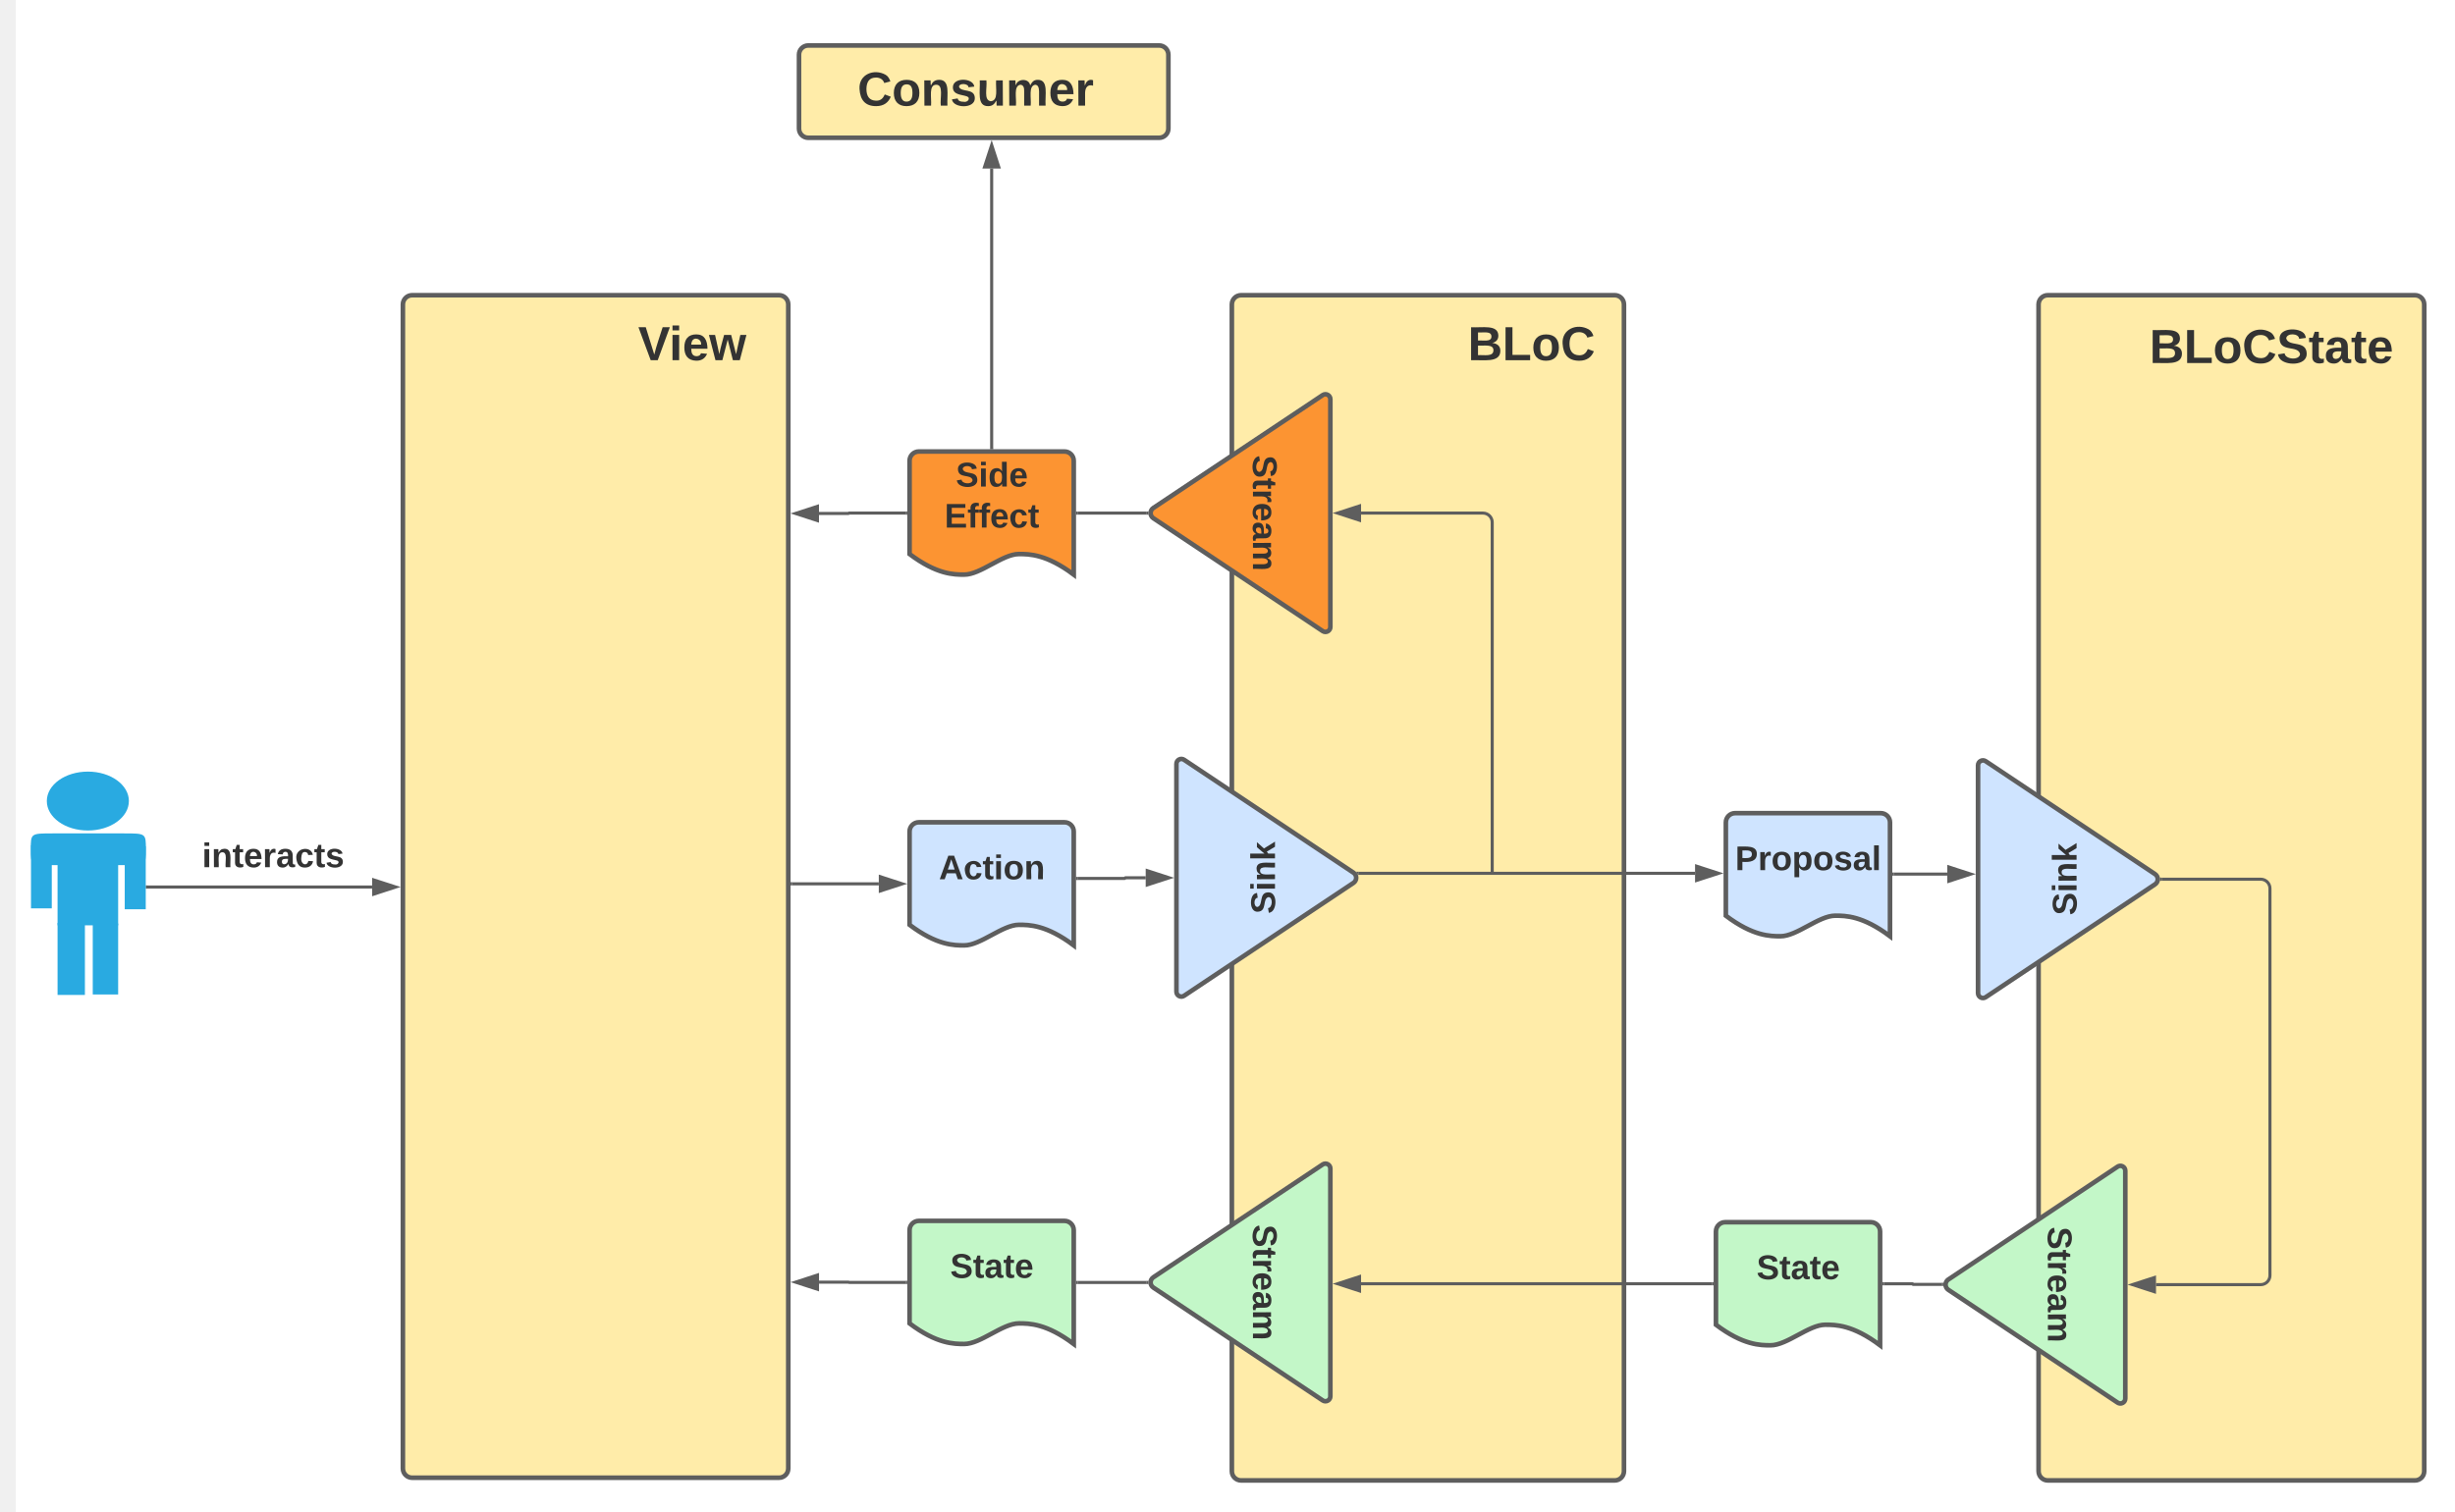
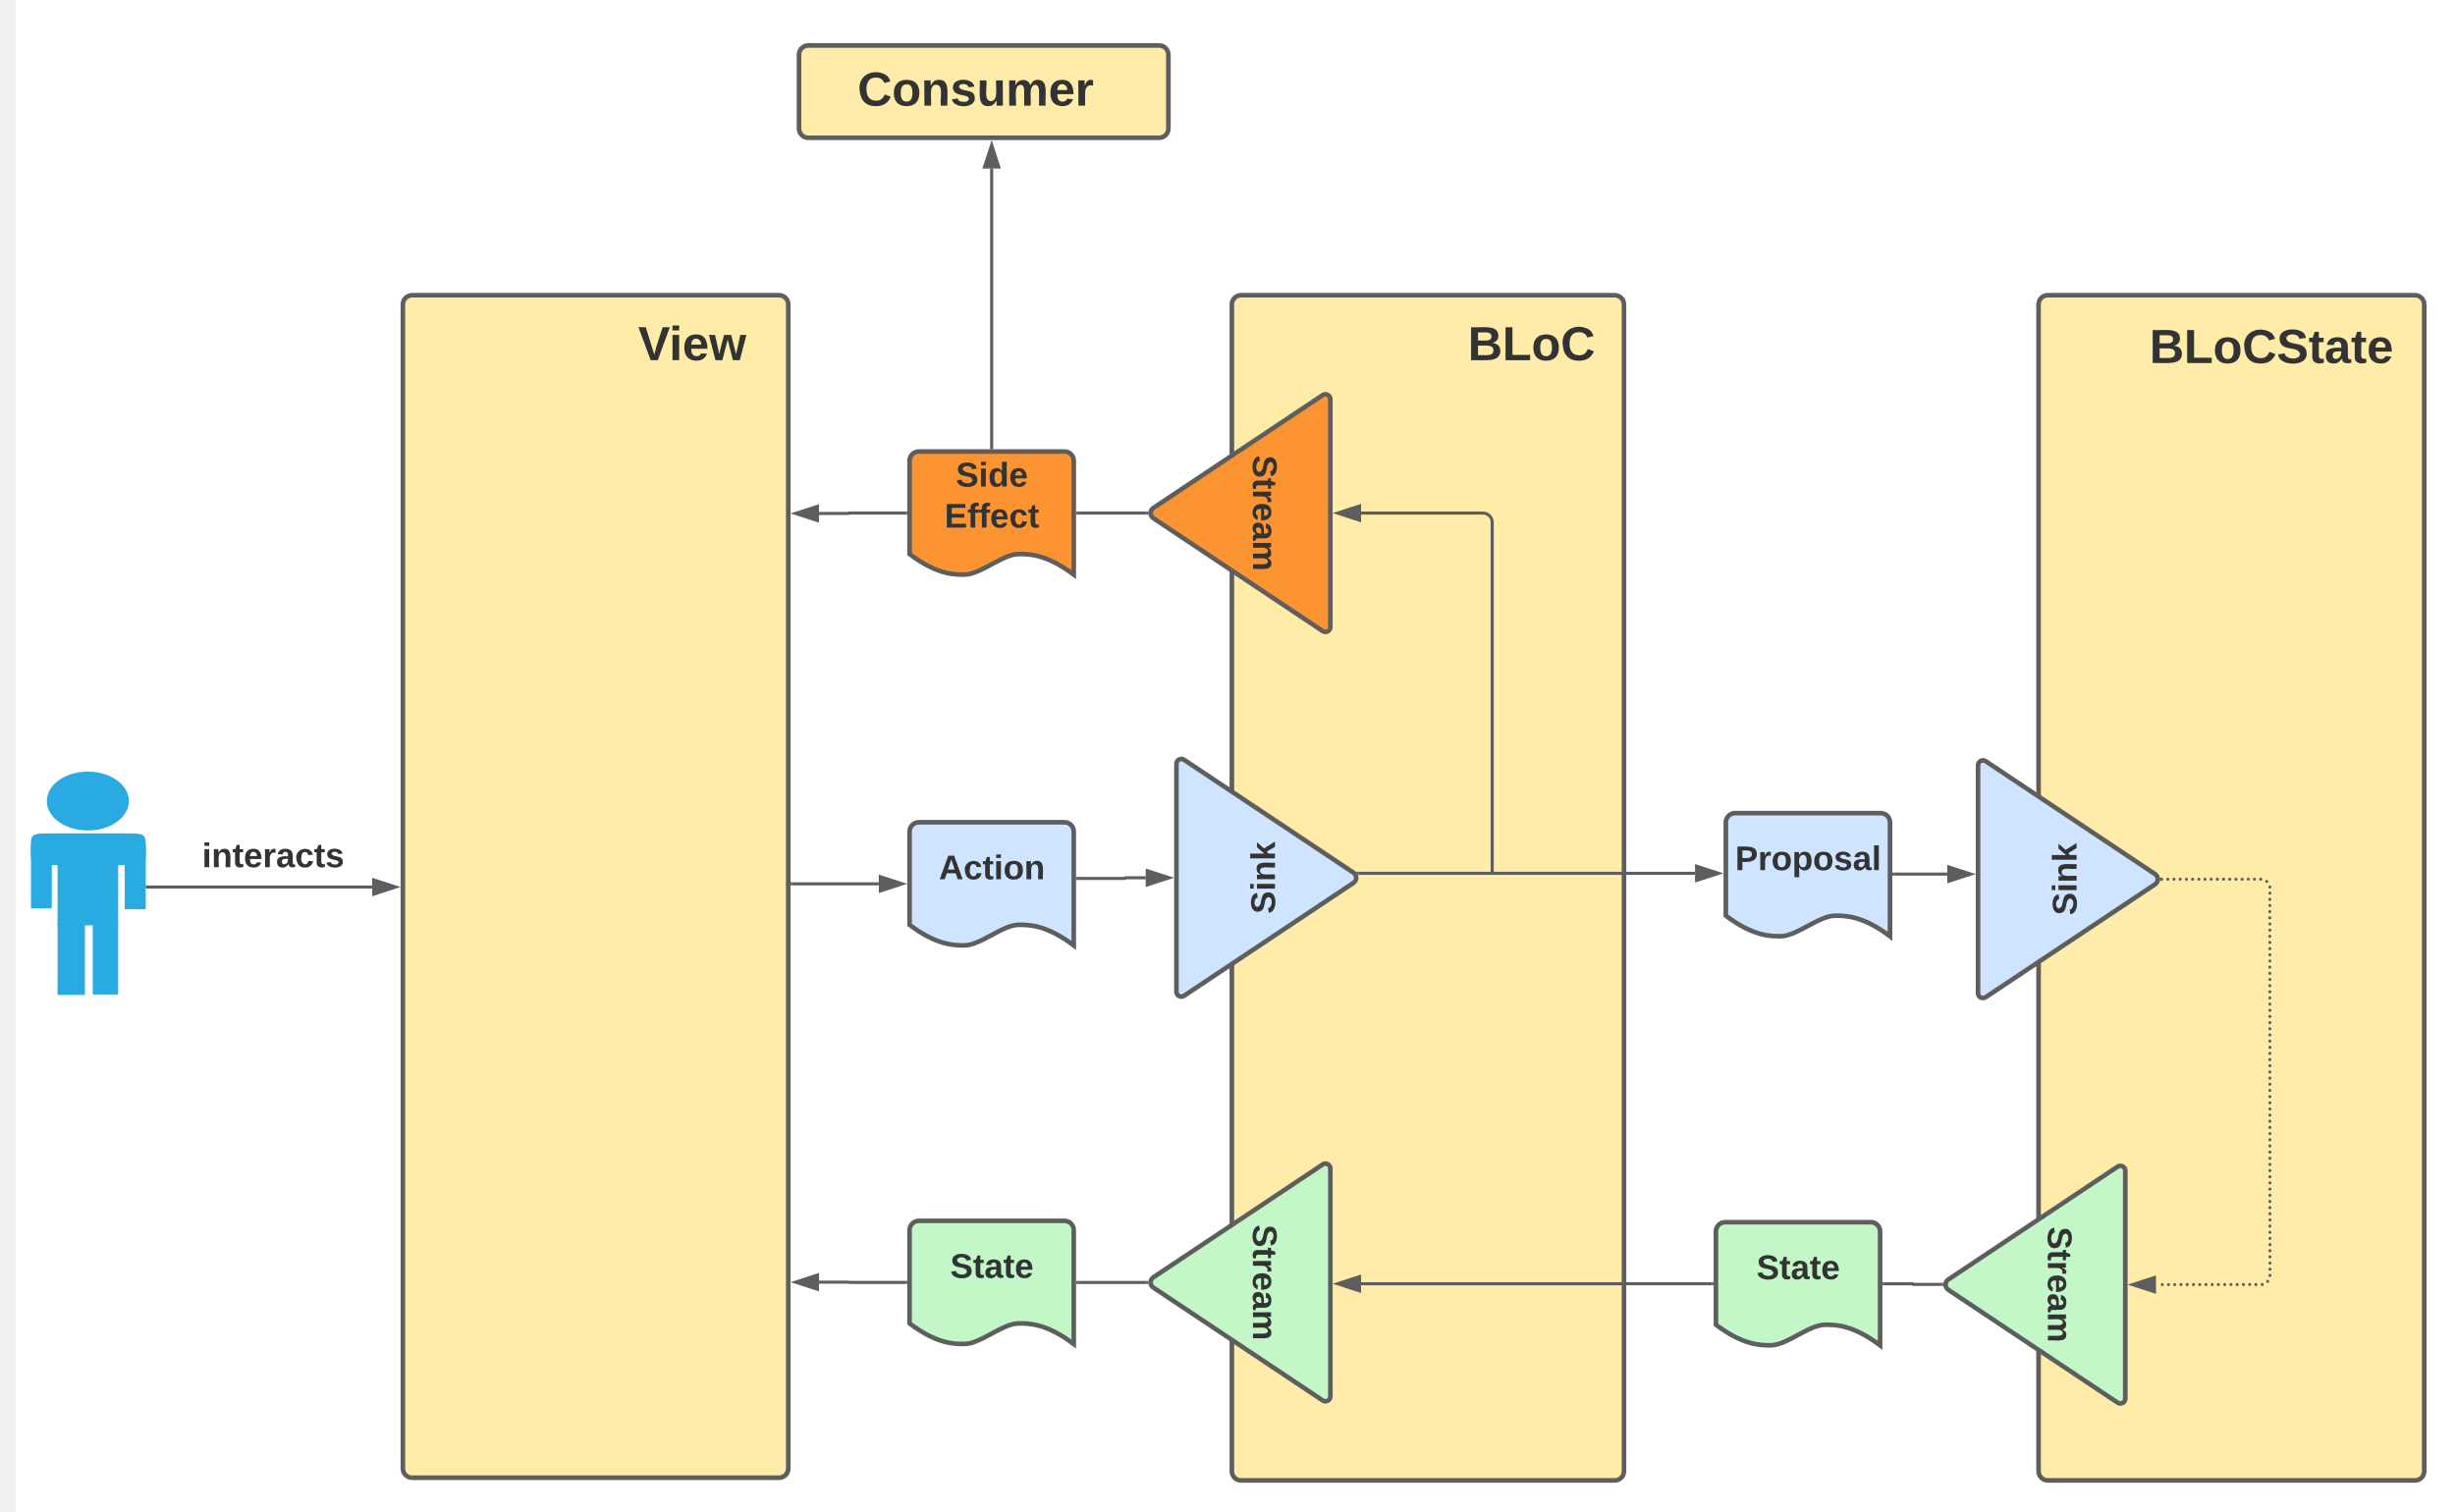
<svg xmlns="http://www.w3.org/2000/svg" xmlns:ns1="lucid" xmlns:xlink="http://www.w3.org/1999/xlink" width="1595.15" height="982.09">
  <g transform="translate(10.24119 1255.046)" ns1:page-tab-id="Q-R5GCtX2zzO">
    <path d="M0-1258.83h1870.87V64H0z" fill="#fff" />
    <path d="M1314.33-1057.2a6 6 0 0 1 6-6h238.58a6 6 0 0 1 6 6v758.25a6 6 0 0 1-6 6h-238.57a6 6 0 0 1-6-6z" stroke="#5e5e5e" stroke-width="3" fill="#ffeca9" />
    <path d="M1391.66-1043.84a6 6 0 0 1 6-6h135.8a6 6 0 0 1 6 6v36.24a6 6 0 0 1-6 6h-135.8a6 6 0 0 1-6-6z" stroke="#000" stroke-opacity="0" stroke-width="3" fill="#fff" fill-opacity="0" />
    <use xlink:href="#a" transform="matrix(1,0,0,1,1396.659,-1044.843) translate(-10.24691 25.72222)" />
    <path d="M251.54-1057.2a6 6 0 0 1 6-6h238.4a6 6 0 0 1 6 6v756.5a6 6 0 0 1-6 6h-238.4a6 6 0 0 1-6-6z" stroke="#5e5e5e" stroke-width="3" fill="#ffeca9" />
    <path d="M376.55-1047.68a6 6 0 0 1 6-6h113.4a6 6 0 0 1 6 6v42.77a6 6 0 0 1-6 6h-113.4a6 6 0 0 1-6-6z" stroke="#000" stroke-opacity="0" stroke-width="3" fill="#fff" fill-opacity="0" />
    <use xlink:href="#b" transform="matrix(1,0,0,1,381.5535,-1048.676) translate(22.87037 27.70139)" />
    <path d="M790.16-1057.2a6 6 0 0 1 6-6h242.78a6 6 0 0 1 6 6v758.25a6 6 0 0 1-6 6H796.16a6 6 0 0 1-6-6z" stroke="#5e5e5e" stroke-width="3" fill="#ffeca9" />
    <path d="M941.85-1047.68a6 6 0 0 1 6-6h73.76a6 6 0 0 1 6 6v40.08a6 6 0 0 1-6 6h-73.75a6 6 0 0 1-6-6z" stroke="#000" stroke-opacity="0" stroke-width="3" fill="#fff" fill-opacity="0" />
    <use xlink:href="#c" transform="matrix(1,0,0,1,946.8457,-1048.676) translate(-3.308642 27.72222)" />
    <path d="M504.4-680.67h56.36" stroke="#5e5e5e" stroke-width="2" fill="none" />
    <path d="M504.43-679.67h-1.02v-2h1.03z" stroke="#5e5e5e" stroke-width=".05" fill="#5e5e5e" />
    <path d="M576.02-680.67l-14.26 4.64v-9.27z" stroke="#5e5e5e" stroke-width="2" fill="#5e5e5e" />
    <path d="M689.88-684.17h30.7a.22.22 0 0 0 .2-.2.22.22 0 0 1 .23-.23h13.2" stroke="#5e5e5e" stroke-width="2" fill="none" />
    <path d="M689.9-683.17h-1.02v-2h1.03z" stroke="#5e5e5e" stroke-width=".05" fill="#5e5e5e" />
    <path d="M749.46-684.6l-14.27 4.64v-9.28z" stroke="#5e5e5e" stroke-width="2" fill="#5e5e5e" />
    <path d="M1220.26-687h34.76" stroke="#5e5e5e" stroke-width="2" fill="none" />
    <path d="M1220.3-686h-1.04v-2h1.03z" stroke="#5e5e5e" stroke-width=".05" fill="#5e5e5e" />
    <path d="M1270.3-687l-14.27 4.64v-9.27z" stroke="#5e5e5e" stroke-width="2" fill="#5e5e5e" />
    <path d="M85.46-678.6h146.1" stroke="#5e5e5e" stroke-width="2" fill="none" />
    <path d="M85.48-677.6h-1.02v-2h1.02z" stroke="#5e5e5e" stroke-width=".05" fill="#5e5e5e" />
    <path d="M246.84-678.6l-14.27 4.65v-9.27z" stroke="#5e5e5e" stroke-width="2" fill="#5e5e5e" />
    <use xlink:href="#d" transform="matrix(1,0,0,1,121.0623,-709.2563) translate(0 17.77778)" />
    <path d="M1251.4-420.36h-18.6a.2.2 0 0 1-.2-.2.2.2 0 0 0-.2-.2h-18.58" stroke="#5e5e5e" stroke-width="2" fill="none" />
    <path d="M1252.48-421.27l-.1 1.08.08.84h-1.1v-2h1.15zM1213.85-419.77h-1.03v-2h1.03z" stroke="#5e5e5e" stroke-width=".05" fill="#5e5e5e" />
    <path d="M1102.2-420.77H874.1" stroke="#5e5e5e" stroke-width="2" fill="none" />
    <path d="M1103.2-419.77h-1.03v-2h1.02z" stroke="#5e5e5e" stroke-width=".05" fill="#5e5e5e" />
    <path d="M858.86-420.77l14.26-4.63v9.27z" stroke="#5e5e5e" stroke-width="2" fill="#5e5e5e" />
    <path d="M580.76-714.67a6 6 0 0 1 6-6h94.67a6 6 0 0 1 6 6v74c-17.82-13.36-28.9-13.36-35.63-13.36-10.67 0-24.85 13.36-35.52 13.36-6.6 0-17.8 0-35.52-13.36z" stroke="#5e5e5e" stroke-width="3" fill="#cfe4ff" />
    <use xlink:href="#e" transform="matrix(1,0,0,1,585.7588,-715.6683) translate(14.05556 32.02778)" />
    <path d="M849.17-498.28a3.2 3.2 0 0 1 5 2.67v148a3.2 3.2 0 0 1-5 2.66l-110.02-73.34a4 4 0 0 1 0-6.66z" stroke="#5e5e5e" stroke-width="3" fill="#c3f7c8" />
    <use xlink:href="#f" transform="matrix(6.123233995736766e-17,1,-1,6.123233995736766e-17,849.1588,-496.6114) translate(37.38154 45.27778)" />
    <path d="M759.15-607.93a3.2 3.2 0 0 1-5-2.67v-148a3.2 3.2 0 0 1 5-2.67l110.02 73.34a4 4 0 0 1 0 6.66z" stroke="#5e5e5e" stroke-width="3" fill="#cfe4ff" />
    <use xlink:href="#g" transform="matrix(6.123233995736766e-17,-1,1,6.123233995736766e-17,759.1588,-609.6) translate(51.57907 59.02778)" />
    <path d="M1280-607a3.2 3.2 0 0 1-5-2.67v-148a3.2 3.2 0 0 1 5-2.67L1390-687a4 4 0 0 1 0 6.66z" stroke="#5e5e5e" stroke-width="3" fill="#cfe4ff" />
    <use xlink:href="#g" transform="matrix(6.123233995736766e-17,-1,1,6.123233995736766e-17,1279.993,-608.6683) translate(51.57907 59.02778)" />
    <path d="M1104.7-454.77a6 6 0 0 1 6-6h94.66a6 6 0 0 1 6 6v74c-17.8-13.36-28.9-13.36-35.63-13.36-10.66 0-24.85 13.36-35.52 13.36-6.6 0-17.8 0-35.5-13.36z" stroke="#5e5e5e" stroke-width="3" fill="#c3f7c8" />
    <use xlink:href="#h" transform="matrix(1,0,0,1,1109.695,-455.7691) translate(21.40123 32.02778)" />
    <path d="M1365.68-496.86a3.2 3.2 0 0 1 5 2.67v148a3.2 3.2 0 0 1-5 2.68l-110-73.34a4 4 0 0 1 0-6.66z" stroke="#5e5e5e" stroke-width="3" fill="#c3f7c8" />
    <use xlink:href="#f" transform="matrix(6.123233995736766e-17,1,-1,6.123233995736766e-17,1365.675,-495.1911) translate(37.38154 45.27778)" />
    <path d="M73.5-734.46c0 10.58-11.92 19.14-26.62 19.14-14.77 0-26.7-8.56-26.7-19.14 0-10.6 11.93-19.14 26.7-19.14 14.7 0 26.63 8.55 26.63 19.14zM24-713.44H70.3c14.25 0 14.25 0 14.25 10.3s0 10.3-14.25 10.3H24c-14.24 0-14.24 0-14.24-10.3s0-10.3 14.25-10.3z" fill="#29aae1" />
    <path d="M27.16-696.18h39.37v42.48H27.16v-42.48z" fill="#29aae1" />
    <path d="M27.16-655.3h17.77v46.84H27.16v-46.83zM50.03-654.86h16.5v46.1h-16.5v-46.1zM9.9-705.75h13.5v41.03H9.9v-41.03zM70.8-705.17h13.66v41.03H70.8v-41.03z" fill="#29aae1" />
    <path d="M580.76-455.63a6 6 0 0 1 6-6h94.67a6 6 0 0 1 6 6v74C669.6-395 658.53-395 651.8-395c-10.67 0-24.85 13.37-35.52 13.37-6.6 0-17.8 0-35.52-13.36z" stroke="#5e5e5e" stroke-width="3" fill="#c3f7c8" />
    <use xlink:href="#h" transform="matrix(1,0,0,1,585.7588,-456.6342) translate(21.40123 32.02778)" />
    <path d="M734.86-421.6H689.9" stroke="#5e5e5e" stroke-width="2" fill="none" />
    <path d="M735.86-421.6l.1 1h-1.12v-2h1.12zM689.9-420.6h-1v-2h1z" stroke="#5e5e5e" stroke-width=".05" fill="#5e5e5e" />
    <path d="M578.26-421.63h-36.83a.1.1 0 0 1-.08-.1.1.1 0 0 0-.1-.08h-19.32" stroke="#5e5e5e" stroke-width="2" fill="none" />
    <path d="M579.26-420.63h-1.03v-2h1.03z" stroke="#5e5e5e" stroke-width=".05" fill="#5e5e5e" />
    <path d="M506.67-421.8l14.26-4.64v9.27z" stroke="#5e5e5e" stroke-width="2" fill="#5e5e5e" />
    <path d="M1111.14-720.6a6 6 0 0 1 6-6h94.66a6 6 0 0 1 6 6v74c-17.8-13.36-28.9-13.36-35.62-13.36-10.67 0-24.86 13.36-35.52 13.36-6.62 0-17.82 0-35.52-13.36z" stroke="#5e5e5e" stroke-width="3" fill="#cfe4ff" />
    <use xlink:href="#i" transform="matrix(1,0,0,1,1116.135,-721.6) translate(1.061728 32.02778)" />
    <path d="M849.17-998.27a3.2 3.2 0 0 1 5 2.67v148a3.2 3.2 0 0 1-5 2.67l-110.02-73.34a4 4 0 0 1 0-6.66z" stroke="#5e5e5e" stroke-width="3" fill="#fc9432" />
    <use xlink:href="#f" transform="matrix(6.123233995736766e-17,1,-1,6.123233995736766e-17,849.1588,-996.6) translate(37.38154 45.27778)" />
    <path d="M580.76-955.62a6 6 0 0 1 6-6h94.67a6 6 0 0 1 6 6v74c-17.82-13.36-28.9-13.36-35.63-13.36-10.67 0-24.85 13.36-35.52 13.36-6.6 0-17.8 0-35.52-13.36z" stroke="#5e5e5e" stroke-width="3" fill="#fc9432" />
    <use xlink:href="#j" transform="matrix(1,0,0,1,585.7588,-956.6228) translate(25.07407 17.77778)" />
    <use xlink:href="#k" transform="matrix(1,0,0,1,585.7588,-956.6228) translate(17.7284 44.44444)" />
    <path d="M578.26-921.62h-36.8a.13.13 0 0 0-.14.13.13.13 0 0 1-.13.13h-19.3" stroke="#5e5e5e" stroke-width="2" fill="none" />
    <path d="M579.26-920.62h-1.03v-2h1.03z" stroke="#5e5e5e" stroke-width=".05" fill="#5e5e5e" />
    <path d="M506.62-921.37L520.9-926v9.27z" stroke="#5e5e5e" stroke-width="2" fill="#5e5e5e" />
    <path d="M734.86-921.6H689.9" stroke="#5e5e5e" stroke-width="2" fill="none" />
    <path d="M735.86-921.6l.1 1h-1.12v-2h1.12zM689.9-920.6h-1v-2h1z" stroke="#5e5e5e" stroke-width=".05" fill="#5e5e5e" />
    <path d="M634.1-964.1v-181.43" stroke="#5e5e5e" stroke-width="2" fill="none" />
    <path d="M635.1-963.1h-2v-1h2z" stroke="#5e5e5e" stroke-width=".05" fill="#5e5e5e" />
    <path d="M634.1-1160.8l4.62 14.27h-9.27z" stroke="#5e5e5e" stroke-width="2" fill="#5e5e5e" />
    <path d="M508.92-1219.5a6 6 0 0 1 6-6h228a6 6 0 0 1 6 6v48a6 6 0 0 1-6 6h-228a6 6 0 0 1-6-6z" stroke="#5e5e5e" stroke-width="3" fill="#ffeca9" />
    <path d="M503.68-1229.05a6 6 0 0 1 6-6h228a6 6 0 0 1 6 6v72.67a6 6 0 0 1-6 6h-228a6 6 0 0 1-6-6z" stroke="#000" stroke-opacity="0" stroke-width="3" fill="#fff" fill-opacity="0" />
    <use xlink:href="#l" transform="matrix(1,0,0,1,508.6781,-1230.046) translate(38.25926 43.63889)" />
    <path d="M872.6-687.5h218.53" stroke="#5e5e5e" stroke-width="2" fill="none" />
    <path d="M872.64-686.5h-.54l-.07-.2-.5-.96-.7-.84h1.8z" stroke="#5e5e5e" stroke-width=".05" fill="#5e5e5e" />
    <path d="M1106.4-687.5l-14.27 4.63v-9.27z" stroke="#5e5e5e" stroke-width="2" fill="#5e5e5e" />
-     <path d="M1394.3-683.67h64.37a6 6 0 0 1 6 6v251.48a6 6 0 0 1-6 6h-68.03" stroke="#5e5e5e" stroke-width="2" fill="none" />
+     <path d="M1395.3-683.67c0 .55-.46 1-1 1-.56 0-1-.45-1-1s.44-1 1-1c.54 0 1 .45 1 1zm4 0c0 .55-.44 1-1 1-.54 0-1-.45-1-1s.46-1 1-1c.56 0 1 .45 1 1zm4.04 0c0 .55-.45 1-1 1-.56 0-1-.45-1-1s.44-1 1-1c.55 0 1 .45 1 1zm4.02 0c0 .55-.45 1-1 1s-1-.45-1-1 .45-1 1-1 1 .45 1 1zm4.02 0c0 .55-.44 1-1 1-.55 0-1-.45-1-1s.45-1 1-1c.56 0 1 .45 1 1zm4.03 0c0 .55-.44 1-1 1-.55 0-1-.45-1-1s.45-1 1-1c.56 0 1 .45 1 1zm4.03 0c0 .55-.45 1-1 1s-1-.45-1-1 .45-1 1-1 1 .45 1 1zm4.02 0c0 .55-.44 1-1 1-.55 0-1-.45-1-1s.45-1 1-1c.56 0 1 .45 1 1zm4.03 0c0 .55-.45 1-1 1s-1-.45-1-1 .45-1 1-1 1 .45 1 1zm4.02 0c0 .55-.45 1-1 1s-1-.45-1-1 .45-1 1-1 1 .45 1 1zm4.03 0c0 .55-.45 1-1 1-.56 0-1-.45-1-1s.44-1 1-1c.55 0 1 .45 1 1zm4.02 0c0 .55-.45 1-1 1s-1-.45-1-1 .45-1 1-1 1 .45 1 1zm4.02 0c0 .55-.45 1-1 1s-1-.45-1-1 .45-1 1-1 1 .45 1 1zm4.03 0c0 .55-.45 1-1 1-.56 0-1-.45-1-1s.44-1 1-1c.55 0 1 .45 1 1zm4.02 0c0 .55-.45 1-1 1s-1-.45-1-1 .45-1 1-1 1 .45 1 1zm4.02 0c0 .55-.44 1-1 1-.55 0-1-.45-1-1s.45-1 1-1c.56 0 1 .45 1 1zm4.03 0c0 .55-.45 1-1 1-.56 0-1-.45-1-1s.44-1 1-1c.55 0 1 .45 1 1zm3.88 1.45c0 .56-.45 1-1 1s-1-.44-1-1c0-.55.45-1 1-1s1 .45 1 1zm2.04 3.6c0 .57-.45 1-1 1-.56 0-1-.43-1-1 0-.54.44-1 1-1 .55 0 1 .46 1 1zm0 4.02c0 .55-.45 1-1 1-.56 0-1-.45-1-1s.44-1 1-1c.55 0 1 .45 1 1zm0 4c0 .56-.45 1-1 1-.56 0-1-.44-1-1 0-.55.44-1 1-1 .55 0 1 .45 1 1zm0 4c0 .57-.45 1-1 1-.56 0-1-.43-1-1 0-.54.44-1 1-1 .55 0 1 .46 1 1zm0 4.02c0 .55-.45 1-1 1s-1-.45-1-1 .45-1 1-1 1 .45 1 1zm0 4c0 .56-.45 1-1 1s-1-.44-1-1c0-.55.45-1 1-1s1 .45 1 1zm0 4c0 .56-.45 1-1 1s-1-.44-1-1c0-.54.45-1 1-1s1 .46 1 1zm0 4.02c0 .55-.45 1-1 1s-1-.45-1-1 .45-1 1-1 1 .45 1 1zm0 4c0 .56-.45 1-1 1s-1-.44-1-1c0-.55.45-1 1-1s1 .45 1 1zm0 4c0 .56-.44 1-1 1-.55 0-1-.44-1-1 0-.54.45-1 1-1 .56 0 1 .46 1 1zm0 4.02c0 .55-.44 1-1 1-.55 0-1-.45-1-1s.45-1 1-1c.56 0 1 .45 1 1zm0 4c0 .56-.44 1-1 1-.55 0-1-.44-1-1 0-.55.45-1 1-1 .56 0 1 .45 1 1zm0 4c0 .56-.44 1-1 1-.55 0-1-.44-1-1 0-.54.45-1 1-1 .56 0 1 .46 1 1zm0 4.02c0 .55-.44 1-1 1-.54 0-1-.45-1-1s.46-1 1-1c.56 0 1 .45 1 1zm0 4c0 .56-.44 1-1 1-.54 0-1-.44-1-1 0-.55.46-1 1-1 .56 0 1 .45 1 1zm0 4c0 .56-.44 1-1 1-.54 0-1-.44-1-1 0-.54.46-1 1-1 .56 0 1 .46 1 1zm0 4.02c0 .55-.44 1-1 1-.54 0-1-.45-1-1s.46-1 1-1c.56 0 1 .45 1 1zm0 4c0 .56-.43 1-1 1-.54 0-1-.44-1-1 0-.55.46-1 1-1 .57 0 1 .45 1 1zm0 4c0 .56-.43 1-1 1-.54 0-1-.44-1-1 0-.54.46-1 1-1 .57 0 1 .46 1 1zm.02 4.02c0 .55-.45 1-1 1-.56 0-1-.45-1-1s.44-1 1-1c.55 0 1 .45 1 1zm0 4c0 .56-.45 1-1 1-.56 0-1-.44-1-1 0-.55.44-1 1-1 .55 0 1 .45 1 1zm0 4c0 .56-.45 1-1 1s-1-.44-1-1c0-.54.45-1 1-1s1 .46 1 1zm0 4.02c0 .55-.45 1-1 1s-1-.45-1-1 .45-1 1-1 1 .45 1 1zm0 4c0 .56-.45 1-1 1s-1-.44-1-1c0-.55.45-1 1-1s1 .45 1 1zm0 4c0 .56-.45 1-1 1s-1-.44-1-1c0-.54.45-1 1-1s1 .46 1 1zm0 4.02c0 .55-.45 1-1 1s-1-.45-1-1 .45-1 1-1 1 .45 1 1zm0 4c0 .56-.44 1-1 1-.55 0-1-.44-1-1 0-.55.45-1 1-1 .56 0 1 .45 1 1zm0 4c0 .56-.44 1-1 1-.55 0-1-.44-1-1 0-.54.45-1 1-1 .56 0 1 .46 1 1zm0 4.02c0 .55-.44 1-1 1-.55 0-1-.45-1-1s.45-1 1-1c.56 0 1 .45 1 1zm0 4c0 .56-.44 1-1 1-.55 0-1-.44-1-1 0-.55.45-1 1-1 .56 0 1 .45 1 1zm0 4c0 .56-.44 1-1 1-.54 0-1-.44-1-1 0-.54.46-1 1-1 .56 0 1 .46 1 1zm0 4.02c0 .55-.44 1-1 1-.54 0-1-.45-1-1s.46-1 1-1c.56 0 1 .45 1 1zm0 4c0 .56-.44 1-1 1-.54 0-1-.44-1-1 0-.55.46-1 1-1 .56 0 1 .45 1 1zm0 4c0 .56-.44 1-1 1-.54 0-1-.44-1-1 0-.54.46-1 1-1 .56 0 1 .46 1 1zm0 4.02c0 .55-.44 1-1 1-.54 0-1-.45-1-1s.46-1 1-1c.56 0 1 .45 1 1zm0 4c0 .56-.43 1-1 1-.54 0-1-.44-1-1 0-.55.46-1 1-1 .57 0 1 .45 1 1zm.02 4c0 .56-.45 1-1 1-.56 0-1-.44-1-1 0-.54.44-1 1-1 .55 0 1 .46 1 1zm0 4.02c0 .55-.45 1-1 1-.56 0-1-.45-1-1s.44-1 1-1c.55 0 1 .45 1 1zm0 4c0 .56-.45 1-1 1s-1-.44-1-1c0-.55.45-1 1-1s1 .45 1 1zm0 4c0 .56-.45 1-1 1s-1-.44-1-1c0-.54.45-1 1-1s1 .46 1 1zm0 4.02c0 .55-.45 1-1 1s-1-.45-1-1c0-.56.45-1 1-1s1 .44 1 1zm0 4c0 .56-.45 1-1 1s-1-.44-1-1c0-.55.45-1 1-1s1 .45 1 1zm0 4c0 .56-.45 1-1 1s-1-.44-1-1c0-.54.45-1 1-1s1 .46 1 1zm0 4.02c0 .55-.44 1-1 1-.55 0-1-.45-1-1 0-.56.45-1 1-1 .56 0 1 .44 1 1zm0 4c0 .56-.44 1-1 1-.55 0-1-.44-1-1 0-.55.45-1 1-1 .56 0 1 .45 1 1zm0 4c0 .56-.44 1-1 1-.55 0-1-.44-1-1 0-.54.45-1 1-1 .56 0 1 .46 1 1zm0 4.02c0 .55-.44 1-1 1-.55 0-1-.45-1-1 0-.56.45-1 1-1 .56 0 1 .44 1 1zm0 4c0 .56-.44 1-1 1-.54 0-1-.44-1-1 0-.55.46-1 1-1 .56 0 1 .45 1 1zm0 4c0 .56-.44 1-1 1-.54 0-1-.44-1-1 0-.54.46-1 1-1 .56 0 1 .46 1 1zm0 4.02c0 .55-.44 1-1 1-.54 0-1-.45-1-1 0-.56.46-1 1-1 .56 0 1 .44 1 1zm0 4c0 .56-.44 1-1 1-.54 0-1-.44-1-1 0-.55.46-1 1-1 .56 0 1 .45 1 1zm0 4c0 .56-.44 1-1 1-.54 0-1-.44-1-1 0-.54.46-1 1-1 .56 0 1 .46 1 1zm0 4.02c0 .55-.43 1-1 1-.54 0-1-.45-1-1 0-.56.46-1 1-1 .57 0 1 .44 1 1zm0 4c0 .56-.43 1-1 1-.54 0-1-.44-1-1 0-.55.46-1 1-1 .57 0 1 .45 1 1zm.02 4c0 .56-.45 1-1 1-.56 0-1-.44-1-1 0-.54.44-1 1-1 .55 0 1 .46 1 1zm0 4.02c0 .55-.45 1-1 1s-1-.45-1-1c0-.56.45-1 1-1s1 .44 1 1zm0 4c0 .55-.45 1-1 1s-1-.45-1-1 .45-1 1-1 1 .45 1 1zm0 4c0 .56-.45 1-1 1s-1-.44-1-1c0-.54.45-1 1-1s1 .46 1 1zm0 4.02c0 .55-.45 1-1 1s-1-.45-1-1c0-.56.45-1 1-1s1 .44 1 1zm0 4c0 .55-.45 1-1 1s-1-.45-1-1 .45-1 1-1 1 .45 1 1zm0 4c0 .56-.44 1-1 1-.55 0-1-.44-1-1 0-.54.45-1 1-1 .56 0 1 .46 1 1zm0 4.02c0 .55-.44 1-1 1-.55 0-1-.45-1-1 0-.56.45-1 1-1 .56 0 1 .44 1 1zm0 4c0 .55-.44 1-1 1-.55 0-1-.45-1-1s.45-1 1-1c.56 0 1 .45 1 1zm0 4c0 .56-.44 1-1 1-.55 0-1-.44-1-1 0-.54.45-1 1-1 .56 0 1 .46 1 1zm-1.44 3.9c0 .55-.45 1-1 1-.56 0-1-.45-1-1 0-.56.44-1 1-1 .55 0 1 .44 1 1zm-3.6 2.04c0 .55-.46 1-1 1-.57 0-1-.45-1-1 0-.56.43-1 1-1 .54 0 1 .44 1 1zm-4.07 0c0 .55-.45 1-1 1s-1-.45-1-1 .45-1 1-1 1 .45 1 1zm-4.06 0c0 .56-.46 1-1 1-.56 0-1-.44-1-1 0-.55.44-1 1-1 .54 0 1 .45 1 1zm-4.07 0c0 .56-.44 1-1 1-.55 0-1-.44-1-1 0-.54.45-1 1-1 .56 0 1 .46 1 1zm-4.05 0c0 .56-.45 1-1 1s-1-.44-1-1c0-.54.45-1 1-1s1 .46 1 1zm-4.06.02c0 .55-.45 1-1 1s-1-.45-1-1c0-.56.45-1 1-1s1 .44 1 1zm-4.06 0c0 .55-.44 1-1 1-.55 0-1-.45-1-1s.45-1 1-1c.56 0 1 .45 1 1zm-4.05 0c0 .56-.44 1-1 1-.54 0-1-.44-1-1 0-.55.46-1 1-1 .56 0 1 .45 1 1zm-4.05 0c0 .56-.45 1-1 1s-1-.44-1-1c0-.54.45-1 1-1s1 .46 1 1zm-4.06 0c0 .57-.45 1-1 1-.56 0-1-.43-1-1 0-.54.44-1 1-1 .55 0 1 .46 1 1zm-4.06.02c0 .55-.45 1-1 1-.56 0-1-.45-1-1s.44-1 1-1c.55 0 1 .45 1 1zm-4.06 0c0 .56-.45 1-1 1s-1-.44-1-1c0-.55.45-1 1-1s1 .45 1 1zm-4.06 0c0 .56-.44 1-1 1-.55 0-1-.44-1-1 0-.55.45-1 1-1 .56 0 1 .45 1 1zm-4.05 0c0 .56-.45 1-1 1-.56 0-1-.44-1-1 0-.54.44-1 1-1 .55 0 1 .46 1 1zm-4.06.02c0 .55-.44 1-1 1-.54 0-1-.45-1-1 0-.56.46-1 1-1 .56 0 1 .44 1 1zm-4.05 0c0 .55-.44 1-1 1-.55 0-1-.45-1-1s.45-1 1-1c.56 0 1 .45 1 1zm-4.05 0c0 .56-.45 1-1 1-.56 0-1-.44-1-1 0-.55.44-1 1-1 .55 0 1 .45 1 1z" fill="#5e5e5e" />
    <path d="M1394.3-682.67h-1.1l.1-1-.1-1h1.1z" stroke="#5e5e5e" stroke-width=".05" fill="#5e5e5e" />
    <path d="M1375.37-420.2l14.27-4.63v9.27z" stroke="#5e5e5e" stroke-width="2" fill="#5e5e5e" />
    <path d="M959.33-688.5v-227.1a6 6 0 0 0-6-6h-79.2M959.33-688.53v1.03" stroke="#5e5e5e" stroke-width="2" fill="none" />
    <path d="M858.86-921.6l14.26-4.64v9.28z" stroke="#5e5e5e" stroke-width="2" fill="#5e5e5e" />
    <defs>
      <path fill="#333" d="M182-130c37 4 62 22 62 59C244 23 116-4 24 0v-248c84 5 203-23 205 63 0 31-19 50-47 55zM76-148c40-3 101 13 101-30 0-44-60-28-101-31v61zm0 110c48-3 116 14 116-37 0-48-69-32-116-35v72" id="m" />
      <path fill="#333" d="M24 0v-248h52v208h133V0H24" id="n" />
      <path fill="#333" d="M110-194c64 0 96 36 96 99 0 64-35 99-97 99-61 0-95-36-95-99 0-62 34-99 96-99zm-1 164c35 0 45-28 45-65 0-40-10-65-43-65-34 0-45 26-45 65 0 36 10 65 43 65" id="o" />
      <path fill="#333" d="M67-125c0 53 21 87 73 88 37 1 54-22 65-47l45 17C233-25 199 4 140 4 58 4 20-42 15-125 8-235 124-281 211-232c18 10 29 29 36 50l-46 12c-8-25-30-41-62-41-52 0-71 34-72 86" id="p" />
      <path fill="#333" d="M169-182c-1-43-94-46-97-3 18 66 151 10 154 114 3 95-165 93-204 36-6-8-10-19-12-30l50-8c3 46 112 56 116 5-17-69-150-10-154-114-4-87 153-88 188-35 5 8 8 18 10 28" id="q" />
      <path fill="#333" d="M115-3C79 11 28 4 28-45v-112H4v-33h27l15-45h31v45h36v33H77v99c-1 23 16 31 38 25v30" id="r" />
      <path fill="#333" d="M133-34C117-15 103 5 69 4 32 3 11-16 11-54c-1-60 55-63 116-61 1-26-3-47-28-47-18 1-26 9-28 27l-52-2c7-38 36-58 82-57s74 22 75 68l1 82c-1 14 12 18 25 15v27c-30 8-71 5-69-32zm-48 3c29 0 43-24 42-57-32 0-66-3-65 30 0 17 8 27 23 27" id="s" />
      <path fill="#333" d="M185-48c-13 30-37 53-82 52C43 2 14-33 14-96s30-98 90-98c62 0 83 45 84 108H66c0 31 8 55 39 56 18 0 30-7 34-22zm-45-69c5-46-57-63-70-21-2 6-4 13-4 21h74" id="t" />
      <g id="a">
        <use transform="matrix(0.08641975,0,0,0.08641975,0,0)" xlink:href="#m" />
        <use transform="matrix(0.08641975,0,0,0.08641975,22.38272,0)" xlink:href="#n" />
        <use transform="matrix(0.08641975,0,0,0.08641975,41.30864,0)" xlink:href="#o" />
        <use transform="matrix(0.08641975,0,0,0.08641975,60.23457,0)" xlink:href="#p" />
        <use transform="matrix(0.08641975,0,0,0.08641975,82.61728,0)" xlink:href="#q" />
        <use transform="matrix(0.08641975,0,0,0.08641975,103.358,0)" xlink:href="#r" />
        <use transform="matrix(0.08641975,0,0,0.08641975,113.642,0)" xlink:href="#s" />
        <use transform="matrix(0.08641975,0,0,0.08641975,130.9259,0)" xlink:href="#r" />
        <use transform="matrix(0.08641975,0,0,0.08641975,141.2099,0)" xlink:href="#t" />
      </g>
      <path fill="#333" d="M147 0H94L2-248h55l64 206c17-72 42-137 63-206h54" id="u" />
      <path fill="#333" d="M25-224v-37h50v37H25zM25 0v-190h50V0H25" id="v" />
      <path fill="#333" d="M231 0h-52l-39-155L100 0H48L-1-190h46L77-45c9-52 24-97 36-145h53l37 145 32-145h46" id="w" />
      <g id="b">
        <use transform="matrix(0.08641975,0,0,0.08641975,0,0)" xlink:href="#u" />
        <use transform="matrix(0.08641975,0,0,0.08641975,20.1358,0)" xlink:href="#v" />
        <use transform="matrix(0.08641975,0,0,0.08641975,28.77778,0)" xlink:href="#t" />
        <use transform="matrix(0.08641975,0,0,0.08641975,46.06173,0)" xlink:href="#w" />
      </g>
      <g id="c">
        <use transform="matrix(0.08641975,0,0,0.08641975,0,0)" xlink:href="#m" />
        <use transform="matrix(0.08641975,0,0,0.08641975,22.38272,0)" xlink:href="#n" />
        <use transform="matrix(0.08641975,0,0,0.08641975,41.30864,0)" xlink:href="#o" />
        <use transform="matrix(0.08641975,0,0,0.08641975,60.23457,0)" xlink:href="#p" />
      </g>
      <path fill="#333" d="M135-194c87-1 58 113 63 194h-50c-7-57 23-157-34-157-59 0-34 97-39 157H25l-1-190h47c2 12-1 28 3 38 12-26 28-41 61-42" id="x" />
      <path fill="#333" d="M135-150c-39-12-60 13-60 57V0H25l-1-190h47c2 13-1 29 3 40 6-28 27-53 61-41v41" id="y" />
      <path fill="#333" d="M190-63c-7 42-38 67-86 67-59 0-84-38-90-98-12-110 154-137 174-36l-49 2c-2-19-15-32-35-32-30 0-35 28-38 64-6 74 65 87 74 30" id="z" />
      <path fill="#333" d="M137-138c1-29-70-34-71-4 15 46 118 7 119 86 1 83-164 76-172 9l43-7c4 19 20 25 44 25 33 8 57-30 24-41C81-84 22-81 20-136c-2-80 154-74 161-7" id="A" />
      <g id="d">
        <use transform="matrix(0.0617284,0,0,0.0617284,0,0)" xlink:href="#v" />
        <use transform="matrix(0.0617284,0,0,0.0617284,6.17284,0)" xlink:href="#x" />
        <use transform="matrix(0.0617284,0,0,0.0617284,19.69136,0)" xlink:href="#r" />
        <use transform="matrix(0.0617284,0,0,0.0617284,27.03704,0)" xlink:href="#t" />
        <use transform="matrix(0.0617284,0,0,0.0617284,39.38272,0)" xlink:href="#y" />
        <use transform="matrix(0.0617284,0,0,0.0617284,48.02469,0)" xlink:href="#s" />
        <use transform="matrix(0.0617284,0,0,0.0617284,60.37037,0)" xlink:href="#z" />
        <use transform="matrix(0.0617284,0,0,0.0617284,72.71605,0)" xlink:href="#r" />
        <use transform="matrix(0.0617284,0,0,0.0617284,80.06173,0)" xlink:href="#A" />
      </g>
      <path fill="#333" d="M199 0l-22-63H83L61 0H9l90-248h61L250 0h-51zm-33-102l-36-108c-10 38-24 72-36 108h72" id="B" />
      <g id="e">
        <use transform="matrix(0.0617284,0,0,0.0617284,0,0)" xlink:href="#B" />
        <use transform="matrix(0.0617284,0,0,0.0617284,15.98765,0)" xlink:href="#z" />
        <use transform="matrix(0.0617284,0,0,0.0617284,28.33333,0)" xlink:href="#r" />
        <use transform="matrix(0.0617284,0,0,0.0617284,35.67901,0)" xlink:href="#v" />
        <use transform="matrix(0.0617284,0,0,0.0617284,41.85185,0)" xlink:href="#o" />
        <use transform="matrix(0.0617284,0,0,0.0617284,55.37037,0)" xlink:href="#x" />
      </g>
      <path fill="#333" d="M220-157c-53 9-28 100-34 157h-49v-107c1-27-5-49-29-50C55-147 81-57 75 0H25l-1-190h47c2 12-1 28 3 38 10-53 101-56 108 0 13-22 24-43 59-42 82 1 51 116 57 194h-49v-107c-1-25-5-48-29-50" id="C" />
      <g id="f">
        <use transform="matrix(0.0617284,0,0,0.0617284,0,0)" xlink:href="#q" />
        <use transform="matrix(0.0617284,0,0,0.0617284,14.81481,0)" xlink:href="#r" />
        <use transform="matrix(0.0617284,0,0,0.0617284,22.16049,0)" xlink:href="#y" />
        <use transform="matrix(0.0617284,0,0,0.0617284,30.80247,0)" xlink:href="#t" />
        <use transform="matrix(0.0617284,0,0,0.0617284,43.14815,0)" xlink:href="#s" />
        <use transform="matrix(0.0617284,0,0,0.0617284,55.49383,0)" xlink:href="#C" />
      </g>
      <path fill="#333" d="M147 0L96-86 75-71V0H25v-261h50v150l67-79h53l-66 74L201 0h-54" id="D" />
      <g id="g">
        <use transform="matrix(0.0617284,0,0,0.0617284,0,0)" xlink:href="#q" />
        <use transform="matrix(0.0617284,0,0,0.0617284,14.81481,0)" xlink:href="#v" />
        <use transform="matrix(0.0617284,0,0,0.0617284,20.98765,0)" xlink:href="#x" />
        <use transform="matrix(0.0617284,0,0,0.0617284,34.50617,0)" xlink:href="#D" />
      </g>
      <g id="h">
        <use transform="matrix(0.0617284,0,0,0.0617284,0,0)" xlink:href="#q" />
        <use transform="matrix(0.0617284,0,0,0.0617284,14.81481,0)" xlink:href="#r" />
        <use transform="matrix(0.0617284,0,0,0.0617284,22.16049,0)" xlink:href="#s" />
        <use transform="matrix(0.0617284,0,0,0.0617284,34.50617,0)" xlink:href="#r" />
        <use transform="matrix(0.0617284,0,0,0.0617284,41.85185,0)" xlink:href="#t" />
      </g>
      <path fill="#333" d="M24-248c93 1 206-16 204 79-1 75-69 88-152 82V0H24v-248zm52 121c47 0 100 7 100-41 0-47-54-39-100-39v80" id="E" />
      <path fill="#333" d="M135-194c53 0 70 44 70 98 0 56-19 98-73 100-31 1-45-17-59-34 3 33 2 69 2 105H25l-1-265h48c2 10 0 23 3 31 11-24 29-35 60-35zM114-30c33 0 39-31 40-66 0-38-9-64-40-64-56 0-55 130 0 130" id="F" />
      <path fill="#333" d="M25 0v-261h50V0H25" id="G" />
      <g id="i">
        <use transform="matrix(0.0617284,0,0,0.0617284,0,0)" xlink:href="#E" />
        <use transform="matrix(0.0617284,0,0,0.0617284,14.81481,0)" xlink:href="#y" />
        <use transform="matrix(0.0617284,0,0,0.0617284,23.45679,0)" xlink:href="#o" />
        <use transform="matrix(0.0617284,0,0,0.0617284,36.97531,0)" xlink:href="#F" />
        <use transform="matrix(0.0617284,0,0,0.0617284,50.49383,0)" xlink:href="#o" />
        <use transform="matrix(0.0617284,0,0,0.0617284,64.01235,0)" xlink:href="#A" />
        <use transform="matrix(0.0617284,0,0,0.0617284,76.35802,0)" xlink:href="#s" />
        <use transform="matrix(0.0617284,0,0,0.0617284,88.7037,0)" xlink:href="#G" />
      </g>
      <path fill="#333" d="M88-194c31-1 46 15 58 34l-1-101h50l1 261h-48c-2-10 0-23-3-31C134-8 116 4 84 4 32 4 16-41 15-95c0-56 19-97 73-99zm17 164c33 0 40-30 41-66 1-37-9-64-41-64s-38 30-39 65c0 43 13 65 39 65" id="H" />
      <g id="j">
        <use transform="matrix(0.0617284,0,0,0.0617284,0,0)" xlink:href="#q" />
        <use transform="matrix(0.0617284,0,0,0.0617284,14.81481,0)" xlink:href="#v" />
        <use transform="matrix(0.0617284,0,0,0.0617284,20.98765,0)" xlink:href="#H" />
        <use transform="matrix(0.0617284,0,0,0.0617284,34.50617,0)" xlink:href="#t" />
      </g>
      <path fill="#333" d="M24 0v-248h195v40H76v63h132v40H76v65h150V0H24" id="I" />
      <path fill="#333" d="M121-226c-27-7-43 5-38 36h38v33H83V0H34v-157H6v-33h28c-9-59 32-81 87-68v32" id="J" />
      <g id="k">
        <use transform="matrix(0.0617284,0,0,0.0617284,0,0)" xlink:href="#I" />
        <use transform="matrix(0.0617284,0,0,0.0617284,14.81481,0)" xlink:href="#J" />
        <use transform="matrix(0.0617284,0,0,0.0617284,22.16049,0)" xlink:href="#J" />
        <use transform="matrix(0.0617284,0,0,0.0617284,29.50617,0)" xlink:href="#t" />
        <use transform="matrix(0.0617284,0,0,0.0617284,41.85185,0)" xlink:href="#z" />
        <use transform="matrix(0.0617284,0,0,0.0617284,54.19753,0)" xlink:href="#r" />
      </g>
      <path fill="#333" d="M85 4C-2 5 27-109 22-190h50c7 57-23 150 33 157 60-5 35-97 40-157h50l1 190h-47c-2-12 1-28-3-38-12 25-28 42-61 42" id="K" />
      <g id="l">
        <use transform="matrix(0.08641975,0,0,0.08641975,0,0)" xlink:href="#p" />
        <use transform="matrix(0.08641975,0,0,0.08641975,22.38272,0)" xlink:href="#o" />
        <use transform="matrix(0.08641975,0,0,0.08641975,41.30864,0)" xlink:href="#x" />
        <use transform="matrix(0.08641975,0,0,0.08641975,60.23457,0)" xlink:href="#A" />
        <use transform="matrix(0.08641975,0,0,0.08641975,77.51852,0)" xlink:href="#K" />
        <use transform="matrix(0.08641975,0,0,0.08641975,96.44444,0)" xlink:href="#C" />
        <use transform="matrix(0.08641975,0,0,0.08641975,124.0988,0)" xlink:href="#t" />
        <use transform="matrix(0.08641975,0,0,0.08641975,141.3827,0)" xlink:href="#y" />
      </g>
    </defs>
  </g>
</svg>
